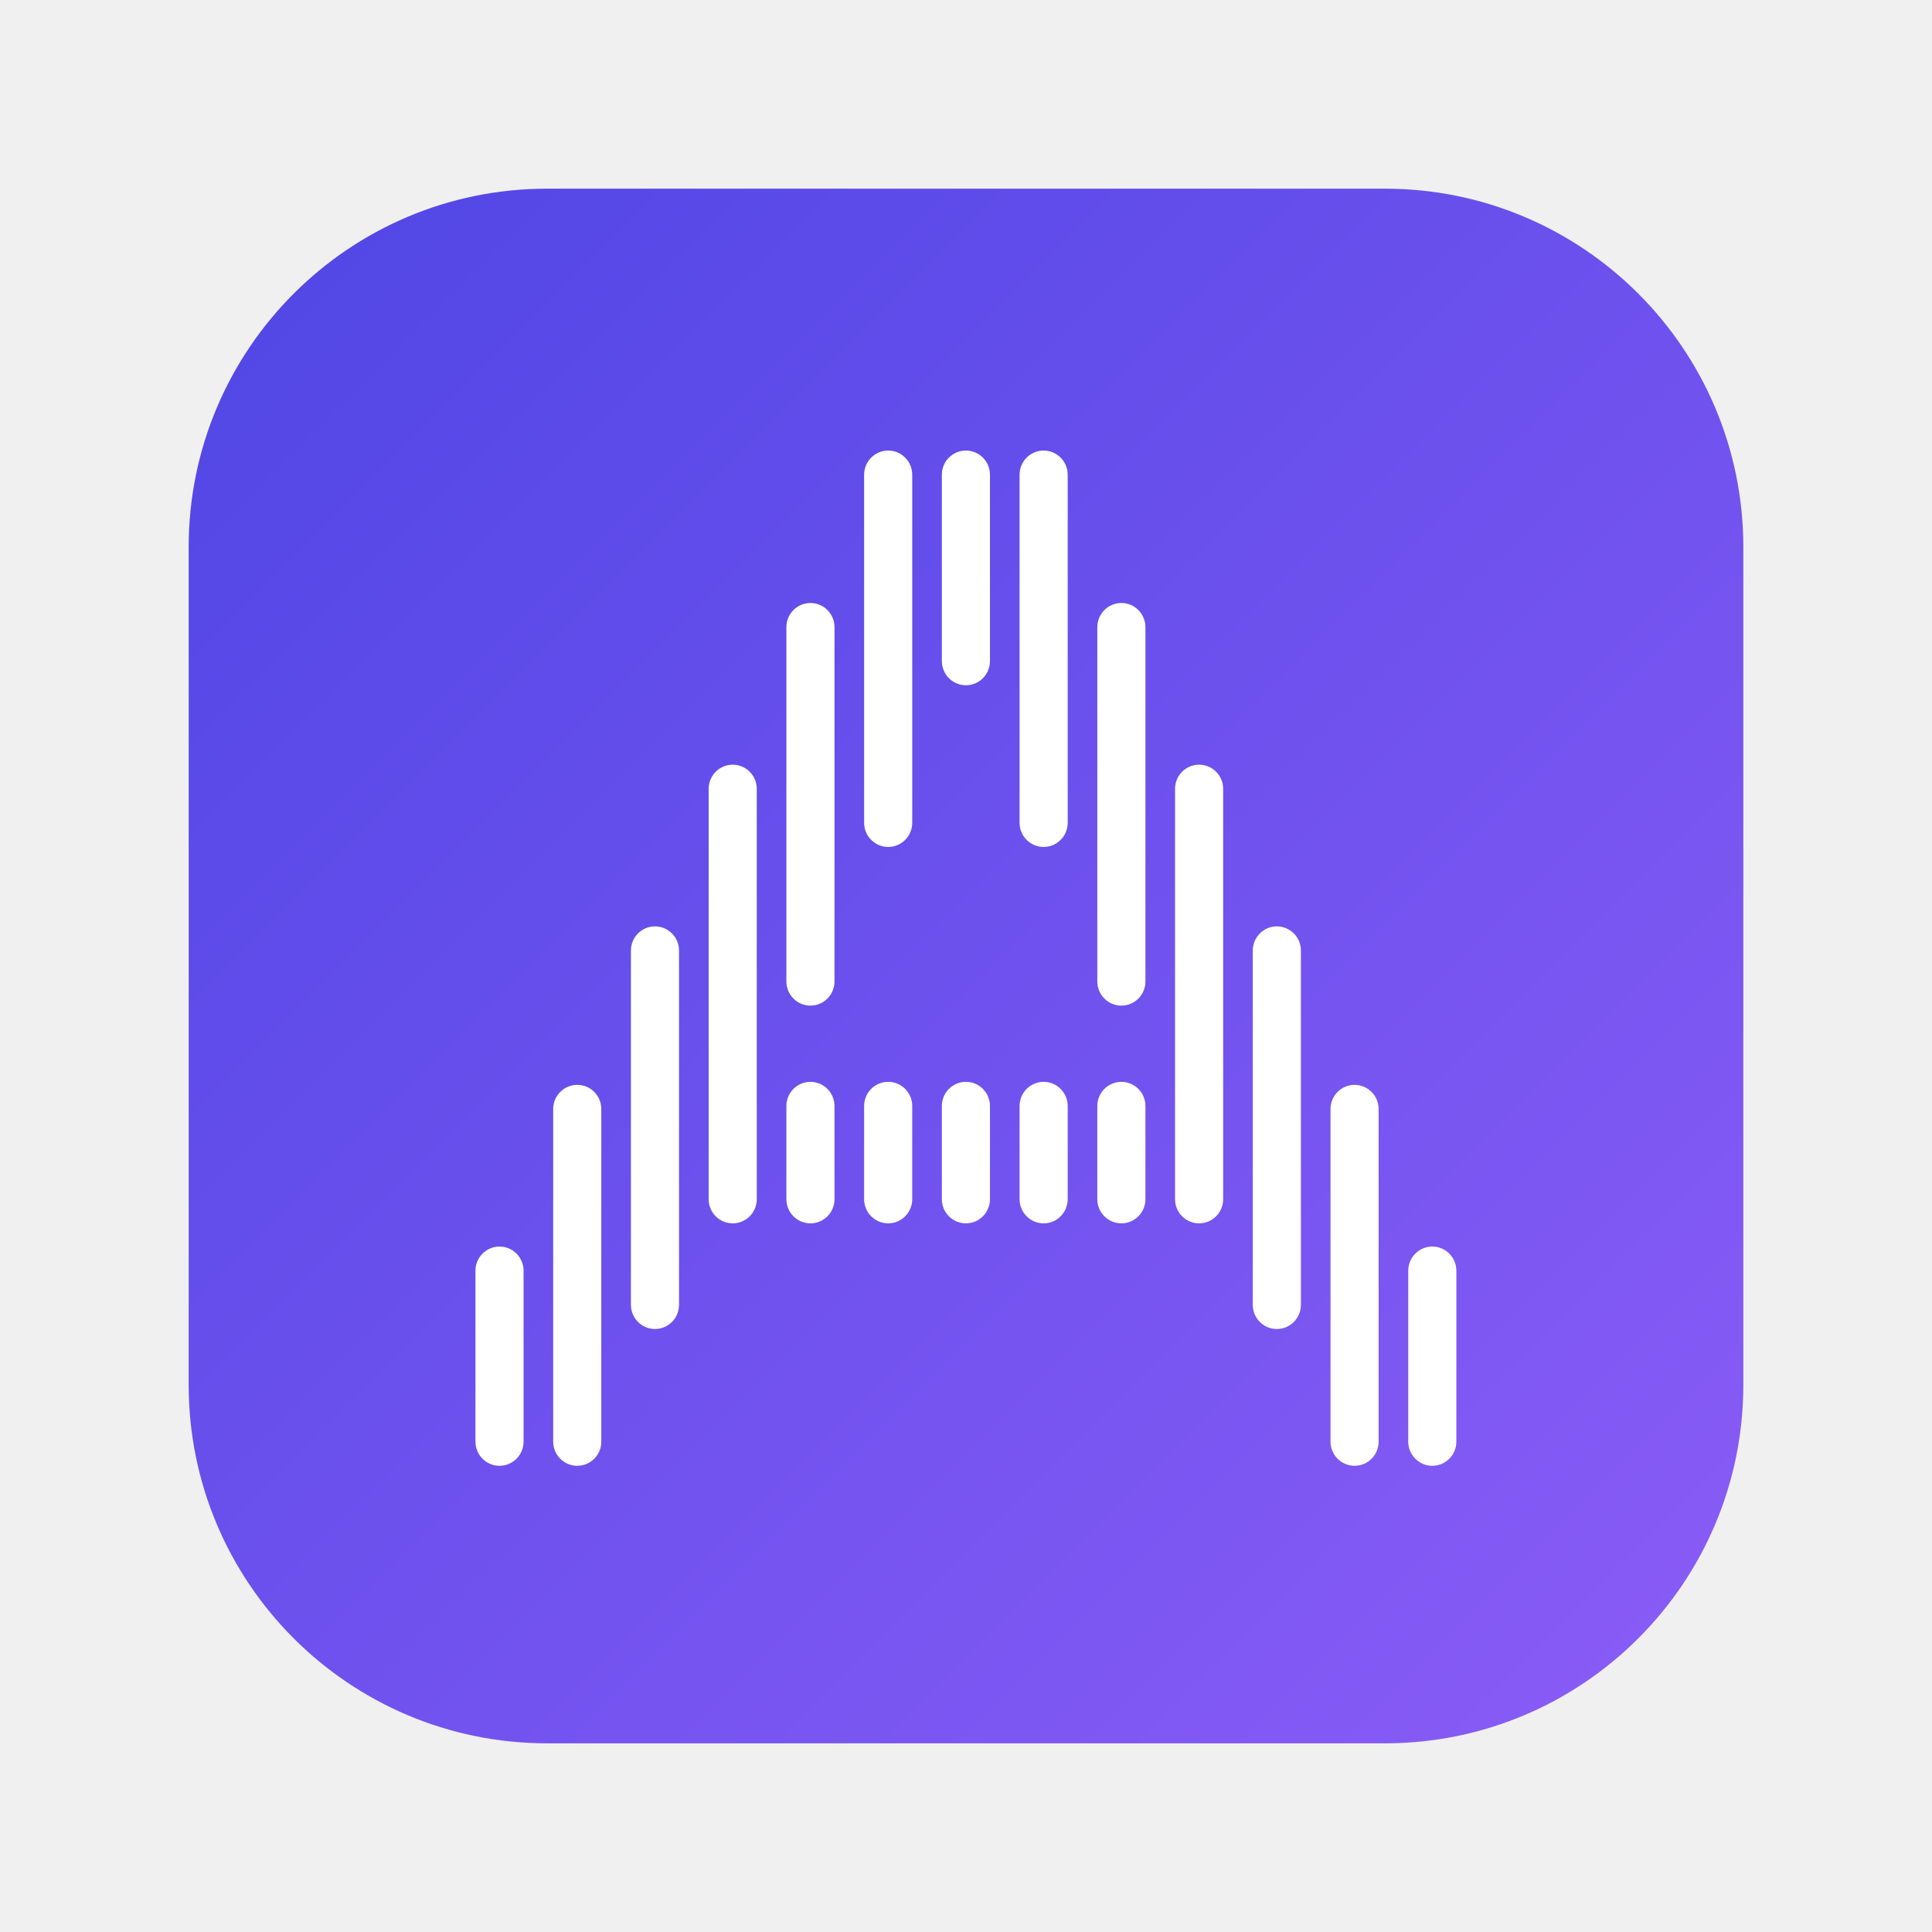
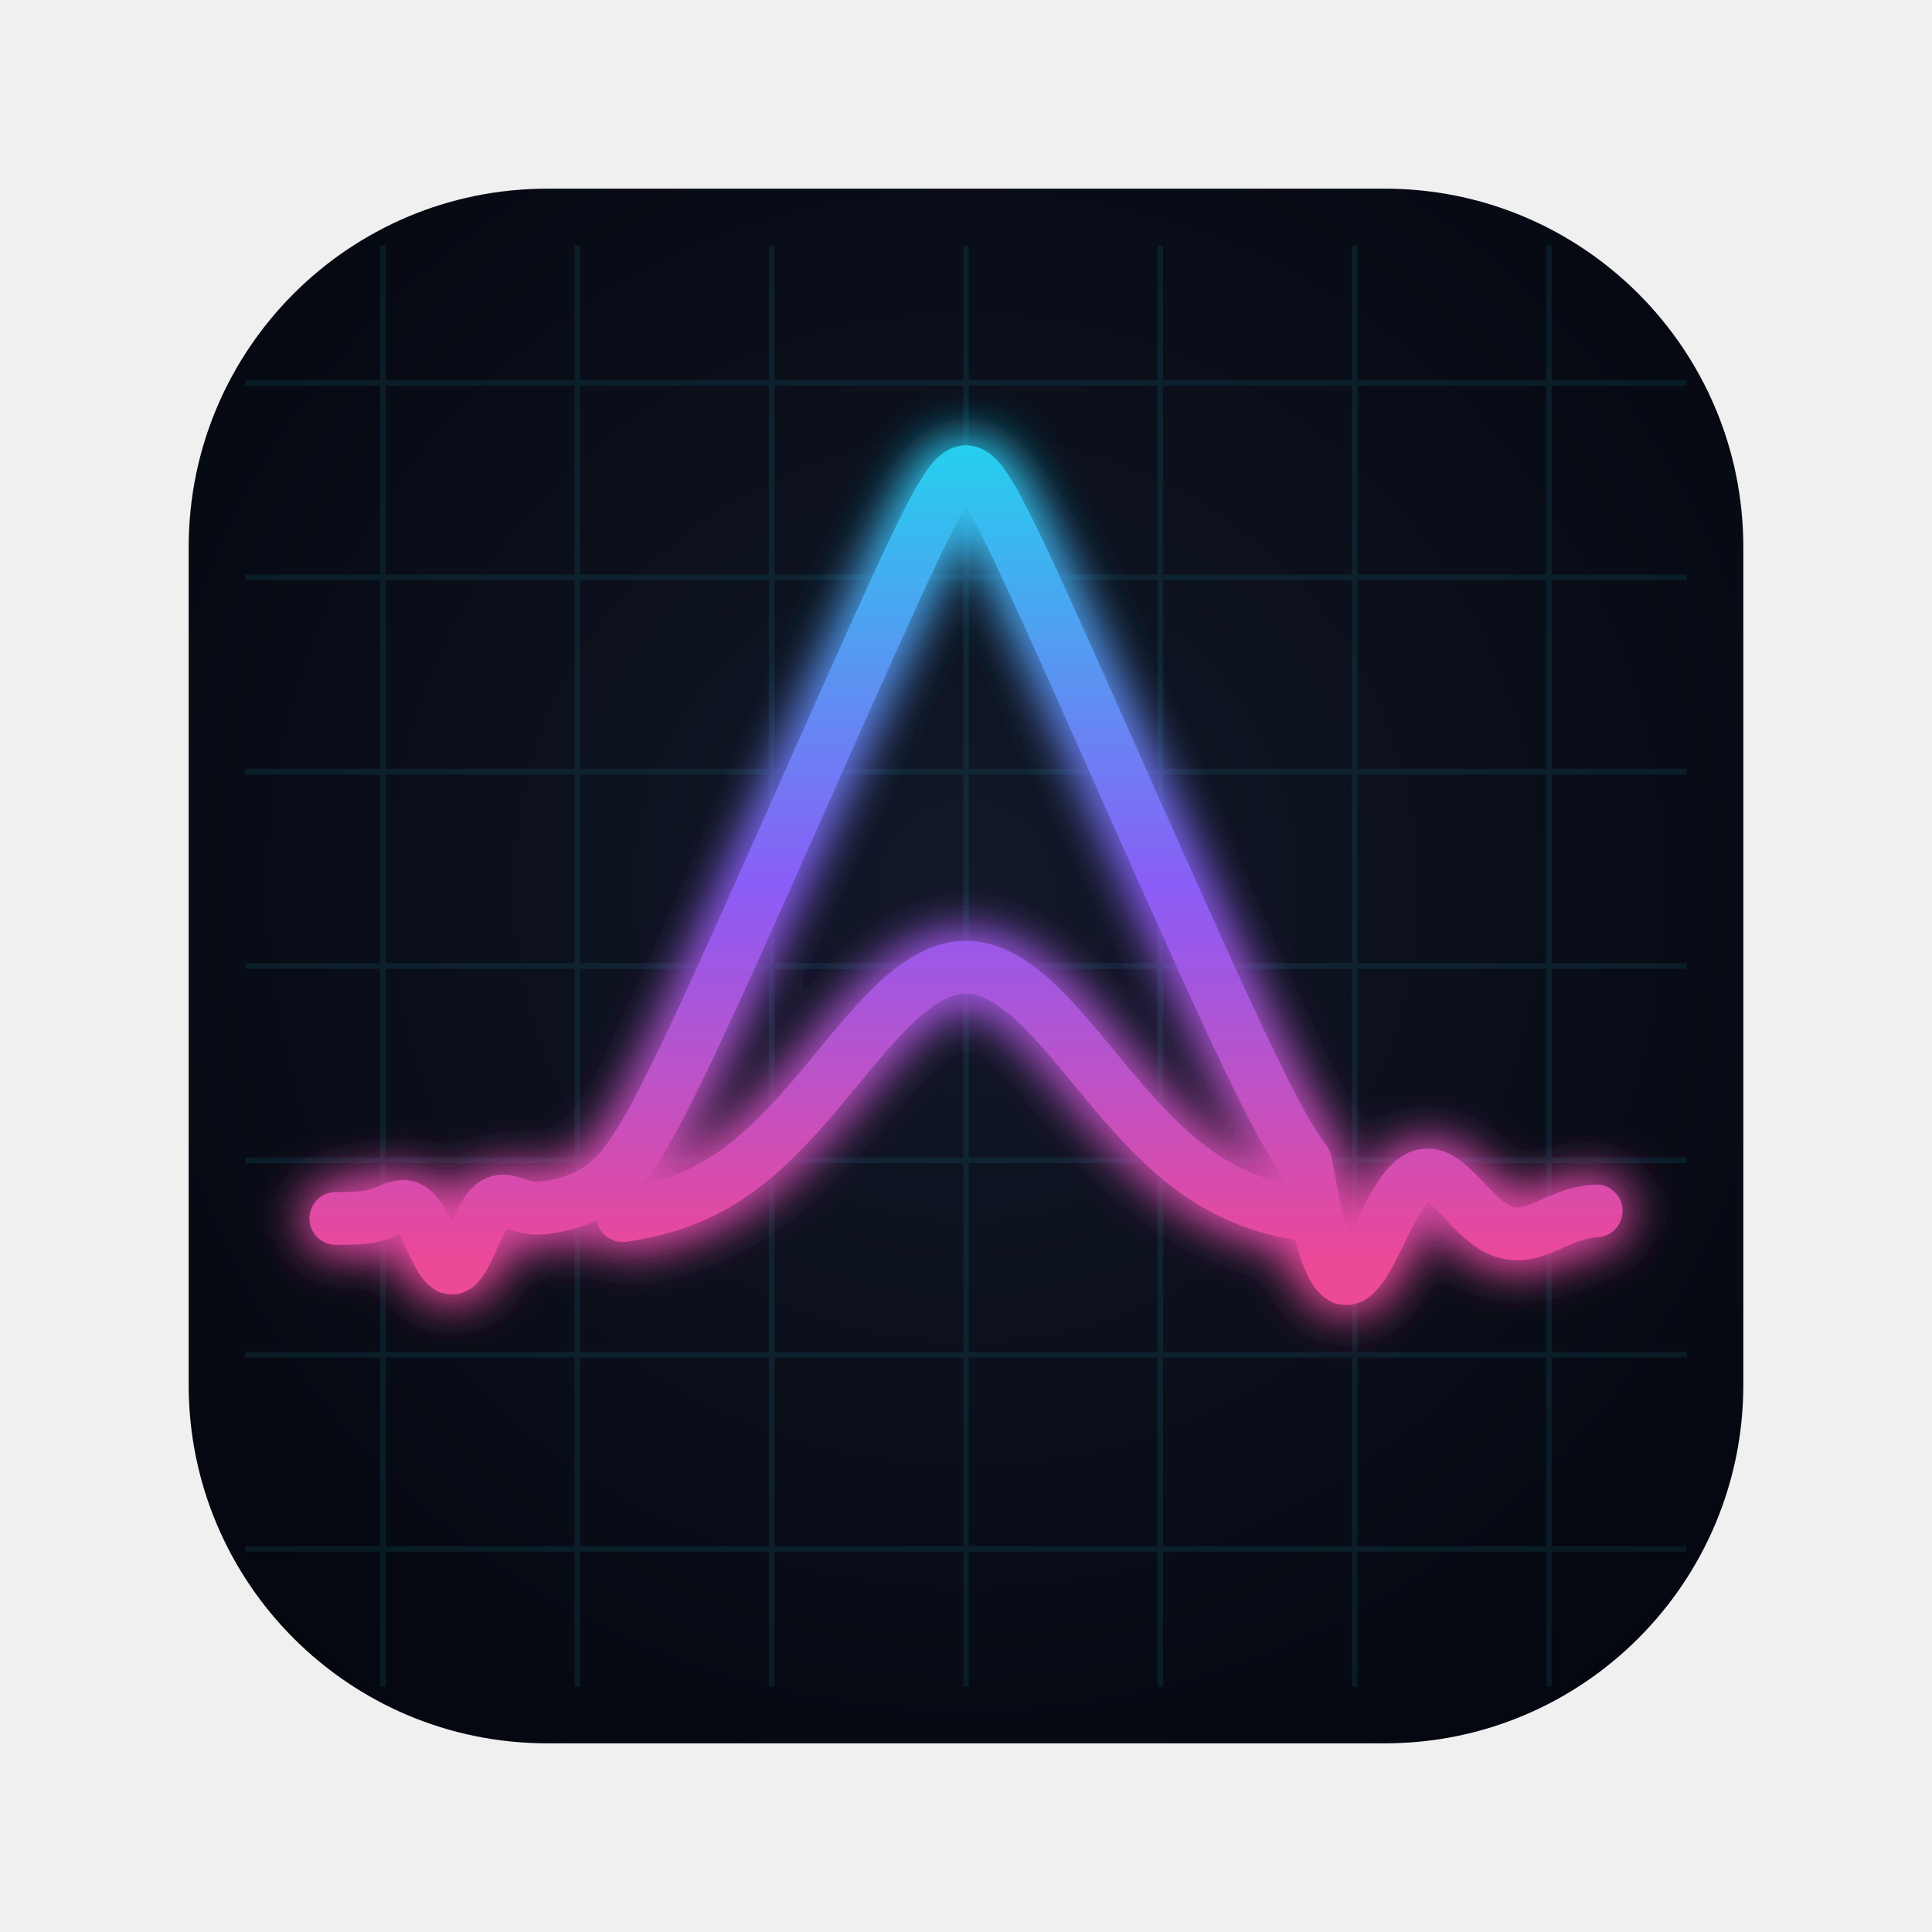
<svg xmlns="http://www.w3.org/2000/svg" viewBox="0 0 1024 1024" width="1024" height="1024">
  <defs>
-     <linearGradient id="bg" x1="0" y1="0" x2="1" y2="1">
-       <stop offset="0" stop-color="#4F46E5" />
-       <stop offset="1" stop-color="#8B5CF6" />
+     <radialGradient id="screen" cx="0.5" cy="0.45" r="0.75">
+       <stop offset="0" stop-color="#111827" />
+       <stop offset="1" stop-color="#03050C" />
+     </radialGradient>
+     <linearGradient id="trace" gradientUnits="userSpaceOnUse" x1="0" y1="230" x2="0" y2="668">
+       <stop offset="0" stop-color="#22D3EE" />
+       <stop offset="0.55" stop-color="#8B5CF6" />
+       <stop offset="1" stop-color="#EC4899" />
    </linearGradient>
+     <filter id="glow" x="-20%" y="-20%" width="140%" height="140%">
+       <feGaussianBlur stdDeviation="14" result="blur" />
+       <feMerge>
+         <feMergeNode in="blur" />
+         <feMergeNode in="blur" />
+         <feMergeNode in="SourceGraphic" />
+       </feMerge>
+     </filter>
  </defs>
-   <rect x="100" y="100" width="824" height="824" rx="190" fill="url(#bg)" />
-   <g fill="#FFFFFF">
-     <rect x="252.0" y="660.7" width="25.5" height="116.2" rx="12.8" />
-     <rect x="293.2" y="575.0" width="25.5" height="201.9" rx="12.8" />
-     <rect x="334.4" y="491.0" width="25.5" height="213.4" rx="12.8" />
-     <rect x="375.6" y="405.3" width="25.5" height="243.1" rx="12.8" />
-     <rect x="416.8" y="319.6" width="25.5" height="213.4" rx="12.8" />
-     <rect x="416.8" y="573.4" width="25.5" height="75.0" rx="12.8" />
-     <rect x="458.0" y="238.8" width="25.5" height="210.1" rx="12.8" />
-     <rect x="458.0" y="573.4" width="25.5" height="75.0" rx="12.8" />
-     <rect x="499.2" y="238.8" width="25.5" height="124.4" rx="12.8" />
-     <rect x="499.2" y="573.4" width="25.5" height="75.0" rx="12.8" />
-     <rect x="540.4" y="238.8" width="25.5" height="210.1" rx="12.8" />
-     <rect x="540.4" y="573.4" width="25.5" height="75.0" rx="12.8" />
-     <rect x="581.6" y="319.6" width="25.5" height="213.4" rx="12.8" />
-     <rect x="581.6" y="573.4" width="25.5" height="75.0" rx="12.8" />
-     <rect x="622.8" y="405.3" width="25.5" height="243.1" rx="12.8" />
-     <rect x="664.0" y="491.0" width="25.5" height="213.4" rx="12.8" />
-     <rect x="705.2" y="575.0" width="25.5" height="201.9" rx="12.8" />
-     <rect x="746.4" y="660.7" width="25.5" height="116.2" rx="12.8" />
+   <rect x="100" y="100" width="824" height="824" rx="190" fill="url(#screen)" />
+   <path d="M203 130V894 M130 203H894 M306 130V894 M130 306H894 M409 130V894 M130 409H894 M512 130V894 M130 512H894 M615 130V894 M130 615H894 M718 130V894 M130 718H894 M821 130V894 M130 821H894" stroke="#22D3EE" stroke-opacity="0.09" stroke-width="3" fill="none" />
+   <g fill="none" stroke="url(#trace)" stroke-width="28" stroke-linecap="round" stroke-linejoin="round" filter="url(#glow)">
+     <path d="M330.0 644.3 L332.0 644.0 L334.0 643.7 L336.0 643.3 L338.0 642.9 L340.0 642.5 L342.0 642.1 L344.0 641.7 L346.0 641.2 L348.0 640.7 L350.0 640.2 L352.0 639.6 L354.0 639.0 L356.0 638.3 L358.0 637.7 L360.0 637.0 L362.0 636.2 L364.0 635.4 L366.0 634.6 L368.0 633.7 L370.0 632.8 L372.0 631.9 L374.0 630.9 L376.0 629.8 L378.0 628.7 L380.0 627.6 L382.0 626.4 L384.0 625.1 L386.0 623.8 L388.0 622.5 L390.0 621.1 L392.0 619.6 L394.0 618.1 L396.0 616.6 L398.0 615.0 L400.0 613.3 L402.0 611.6 L404.0 609.8 L406.0 608.0 L408.0 606.2 L410.0 604.2 L412.0 602.3 L414.0 600.3 L416.0 598.2 L418.0 596.1 L420.0 594.0 L422.0 591.8 L424.0 589.6 L426.0 587.3 L428.0 585.1 L430.0 582.8 L432.0 580.4 L434.0 578.1 L436.0 575.7 L438.0 573.3 L440.0 570.9 L442.0 568.5 L444.0 566.1 L446.0 563.6 L448.0 561.2 L450.0 558.8 L452.0 556.4 L454.0 554.1 L456.0 551.7 L458.0 549.4 L460.0 547.1 L462.0 544.8 L464.0 542.6 L466.0 540.4 L468.0 538.3 L470.0 536.3 L472.0 534.2 L474.0 532.3 L476.0 530.4 L478.0 528.6 L480.0 526.9 L482.0 525.3 L484.0 523.7 L486.0 522.3 L488.0 520.9 L490.0 519.6 L492.0 518.4 L494.0 517.4 L496.0 516.4 L498.0 515.5 L500.0 514.8 L502.0 514.1 L504.0 513.6 L506.0 513.2 L508.0 512.9 L510.0 512.7 L512.0 512.7 L514.0 512.7 L516.0 512.9 L518.0 513.2 L520.0 513.6 L522.0 514.1 L524.0 514.8 L526.0 515.5 L528.0 516.4 L530.0 517.4 L532.0 518.4 L534.0 519.6 L536.0 520.9 L538.0 522.3 L540.0 523.7 L542.0 525.3 L544.0 526.9 L546.0 528.6 L548.0 530.4 L550.0 532.3 L552.0 534.2 L554.0 536.3 L556.0 538.3 L558.0 540.4 L560.0 542.6 L562.0 544.8 L564.0 547.1 L566.0 549.4 L568.0 551.7 L570.0 554.1 L572.0 556.4 L574.0 558.8 L576.0 561.2 L578.0 563.6 L580.0 566.1 L582.0 568.5 L584.0 570.9 L586.0 573.3 L588.0 575.7 L590.0 578.1 L592.0 580.4 L594.0 582.8 L596.0 585.1 L598.0 587.3 L600.0 589.6 L602.0 591.8 L604.0 594.0 L606.0 596.1 L608.0 598.2 L610.0 600.3 L612.0 602.3 L614.0 604.2 L616.0 606.2 L618.0 608.0 L620.0 609.8 L622.0 611.6 L624.0 613.3 L626.0 615.0 L628.0 616.6 L630.0 618.1 L632.0 619.6 L634.0 621.1 L636.0 622.5 L638.0 623.8 L640.0 625.1 L642.0 626.4 L644.0 627.6 L646.0 628.7 L648.0 629.8 L650.0 630.9 L652.0 631.9 L654.0 632.8 L656.0 633.7 L658.0 634.6 L660.0 635.4 L662.0 636.2 L664.0 637.0 L666.0 637.7 L668.0 638.3 L670.0 639.0 L672.0 639.6 L674.0 640.2 L676.0 640.7 L678.0 641.2 L680.0 641.7 L682.0 642.1 L684.0 642.5 L686.0 642.9 L688.0 643.3 L690.0 643.7 L692.0 644.0 L694.0 644.3" />
+     <path d="M178.0 645.8 L180.0 645.8 L182.0 645.8 L184.0 645.7 L186.0 645.7 L188.0 645.6 L190.0 645.5 L192.0 645.3 L194.0 645.1 L196.0 644.8 L198.0 644.4 L200.0 643.8 L202.0 643.2 L204.0 642.4 L206.0 641.6 L208.0 640.8 L210.0 640.1 L212.0 639.6 L214.0 639.4 L216.0 639.8 L218.0 640.8 L220.0 642.5 L222.0 644.9 L224.0 648.0 L226.0 651.7 L228.0 655.8 L230.0 660.1 L232.0 664.1 L234.0 667.6 L236.0 670.2 L238.0 671.8 L240.0 672.1 L242.0 671.2 L244.0 669.0 L246.0 665.9 L248.0 661.9 L250.0 657.6 L252.0 653.1 L254.0 648.9 L256.0 645.1 L258.0 642.0 L260.0 639.6 L262.0 637.9 L264.0 637.0 L266.0 636.6 L268.0 636.7 L270.0 637.1 L272.0 637.7 L274.0 638.4 L276.0 639.0 L278.0 639.5 L280.0 639.9 L282.0 640.2 L284.0 640.3 L286.0 640.3 L288.0 640.2 L290.0 639.9 L292.0 639.6 L294.0 639.3 L296.0 638.8 L298.0 638.4 L300.0 637.8 L302.0 637.3 L304.0 636.6 L306.0 635.9 L308.0 635.1 L310.0 634.3 L312.0 633.3 L314.0 632.2 L316.0 631.0 L318.0 629.7 L320.0 628.3 L322.0 626.6 L324.0 624.8 L326.0 622.8 L328.0 620.7 L330.0 618.3 L332.0 615.8 L334.0 613.0 L336.0 610.1 L338.0 607.1 L340.0 603.8 L342.0 600.5 L344.0 597.0 L346.0 593.4 L348.0 589.7 L350.0 585.9 L352.0 582.0 L354.0 578.1 L356.0 574.1 L358.0 570.0 L360.0 565.9 L362.0 561.8 L364.0 557.6 L366.0 553.4 L368.0 549.2 L370.0 544.9 L372.0 540.6 L374.0 536.3 L376.0 532.0 L378.0 527.6 L380.0 523.3 L382.0 518.9 L384.0 514.5 L386.0 510.1 L388.0 505.7 L390.0 501.3 L392.0 496.8 L394.0 492.4 L396.0 488.0 L398.0 483.5 L400.0 479.0 L402.0 474.6 L404.0 470.1 L406.0 465.6 L408.0 461.2 L410.0 456.7 L412.0 452.2 L414.0 447.7 L416.0 443.2 L418.0 438.8 L420.0 434.3 L422.0 429.8 L424.0 425.3 L426.0 420.8 L428.0 416.3 L430.0 411.8 L432.0 407.3 L434.0 402.8 L436.0 398.3 L438.0 393.8 L440.0 389.3 L442.0 384.8 L444.0 380.4 L446.0 375.9 L448.0 371.4 L450.0 366.9 L452.0 362.4 L454.0 358.0 L456.0 353.5 L458.0 349.0 L460.0 344.6 L462.0 340.1 L464.0 335.7 L466.0 331.3 L468.0 326.9 L470.0 322.5 L472.0 318.1 L474.0 313.7 L476.0 309.3 L478.0 305.0 L480.0 300.7 L482.0 296.5 L484.0 292.2 L486.0 288.0 L488.0 283.9 L490.0 279.9 L492.0 275.9 L494.0 272.0 L496.0 268.3 L498.0 264.7 L500.0 261.4 L502.0 258.3 L504.0 255.5 L506.0 253.2 L508.0 251.5 L510.0 250.4 L512.0 250.0 L514.0 250.4 L516.0 251.5 L518.0 253.2 L520.0 255.5 L522.0 258.3 L524.0 261.4 L526.0 264.7 L528.0 268.3 L530.0 272.0 L532.0 275.9 L534.0 279.9 L536.0 283.9 L538.0 288.0 L540.0 292.2 L542.0 296.5 L544.0 300.7 L546.0 305.0 L548.0 309.3 L550.0 313.7 L552.0 318.1 L554.0 322.5 L556.0 326.9 L558.0 331.3 L560.0 335.7 L562.0 340.1 L564.0 344.6 L566.0 349.0 L568.0 353.5 L570.0 358.0 L572.0 362.4 L574.0 366.9 L576.0 371.4 L578.0 375.9 L580.0 380.4 L582.0 384.8 L584.0 389.3 L586.0 393.8 L588.0 398.3 L590.0 402.8 L592.0 407.3 L594.0 411.8 L596.0 416.3 L598.0 420.8 L600.0 425.3 L602.0 429.8 L604.0 434.3 L606.0 438.8 L608.0 443.2 L610.0 447.7 L612.0 452.2 L614.0 456.7 L616.0 461.2 L618.0 465.6 L620.0 470.1 L622.0 474.6 L624.0 479.0 L626.0 483.5 L628.0 488.0 L630.0 492.4 L632.0 496.8 L634.0 501.3 L636.0 505.7 L638.0 510.1 L640.0 514.5 L642.0 518.9 L644.0 523.3 L646.0 527.6 L648.0 532.0 L650.0 536.3 L652.0 540.6 L654.0 544.9 L656.0 549.2 L658.0 553.4 L660.0 557.6 L662.0 561.8 L664.0 565.9 L666.0 570.0 L668.0 574.1 L670.0 578.1 L672.0 582.0 L674.0 585.9 L676.0 589.7 L678.0 593.4 L680.0 597.0 L682.0 600.5 L684.0 603.8 L686.0 607.1 L688.0 610.1 L690.0 613.0 L692.0 615.8 L694.0 626.7 L696.0 636.7 L698.0 645.7 L700.0 653.7 L702.0 660.5 L704.0 666.1 L706.0 670.6 L708.0 674.0 L710.0 676.2 L712.0 677.5 L714.0 677.7 L716.0 677.1 L718.0 675.7 L720.0 673.6 L722.0 670.9 L724.0 667.8 L726.0 664.2 L728.0 660.4 L730.0 656.4 L732.0 652.4 L734.0 648.3 L736.0 644.4 L738.0 640.7 L740.0 637.2 L742.0 634.0 L744.0 631.1 L746.0 628.7 L748.0 626.6 L750.0 625.0 L752.0 623.8 L754.0 623.1 L756.0 622.8 L758.0 622.8 L760.0 623.3 L762.0 624.1 L764.0 625.2 L766.0 626.6 L768.0 628.3 L770.0 630.1 L772.0 632.0 L774.0 634.1 L776.0 636.2 L778.0 638.3 L780.0 640.3 L782.0 642.4 L784.0 644.3 L786.0 646.1 L788.0 647.7 L790.0 649.2 L792.0 650.5 L794.0 651.6 L796.0 652.5 L798.0 653.1 L800.0 653.6 L802.0 653.9 L804.0 654.0 L806.0 653.9 L808.0 653.7 L810.0 653.3 L812.0 652.7 L814.0 652.1 L816.0 651.4 L818.0 650.6 L820.0 649.8 L822.0 648.9 L824.0 648.0 L826.0 647.2 L828.0 646.3 L830.0 645.5 L832.0 644.8 L834.0 644.1 L836.0 643.5 L838.0 643.0 L840.0 642.6 L842.0 642.2 L844.0 642.0 L846.0 641.8" />
  </g>
</svg>
